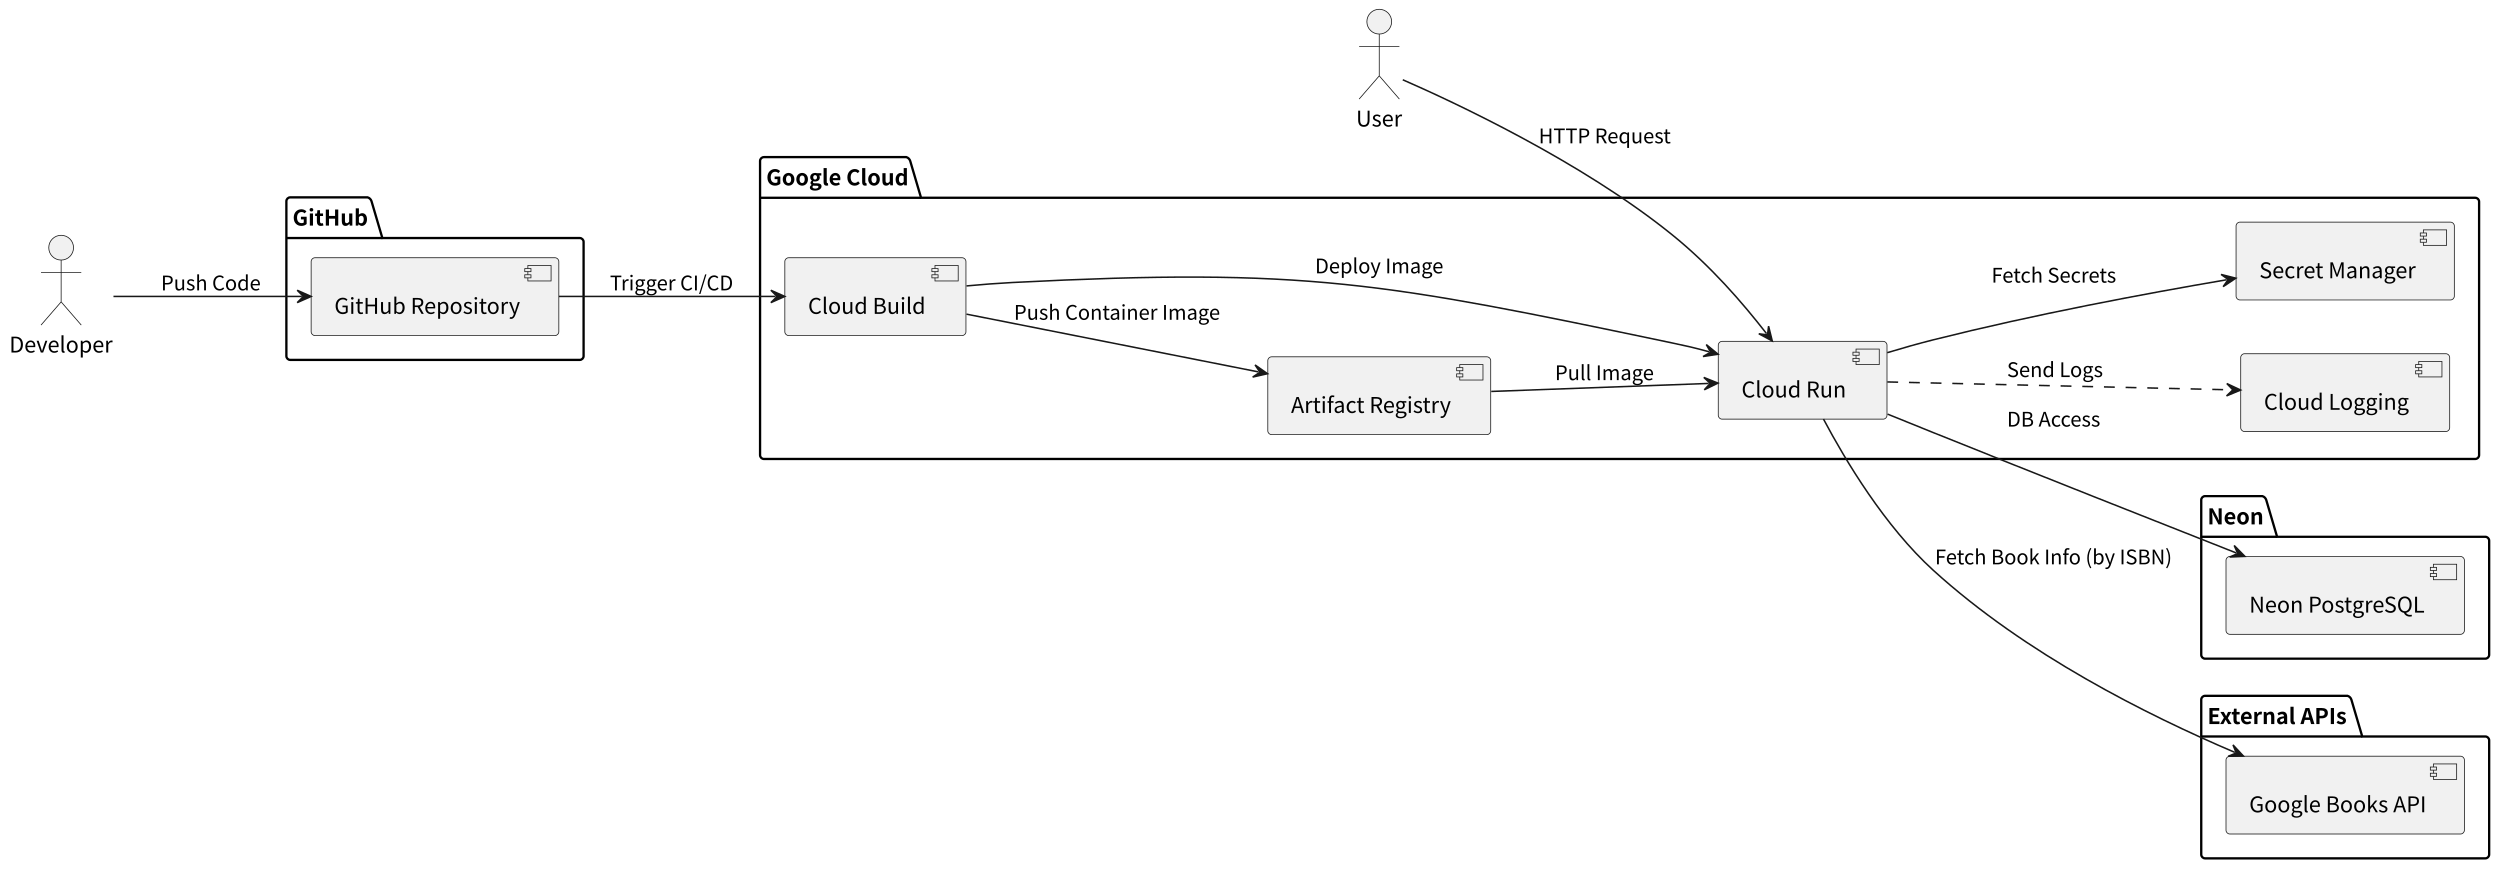
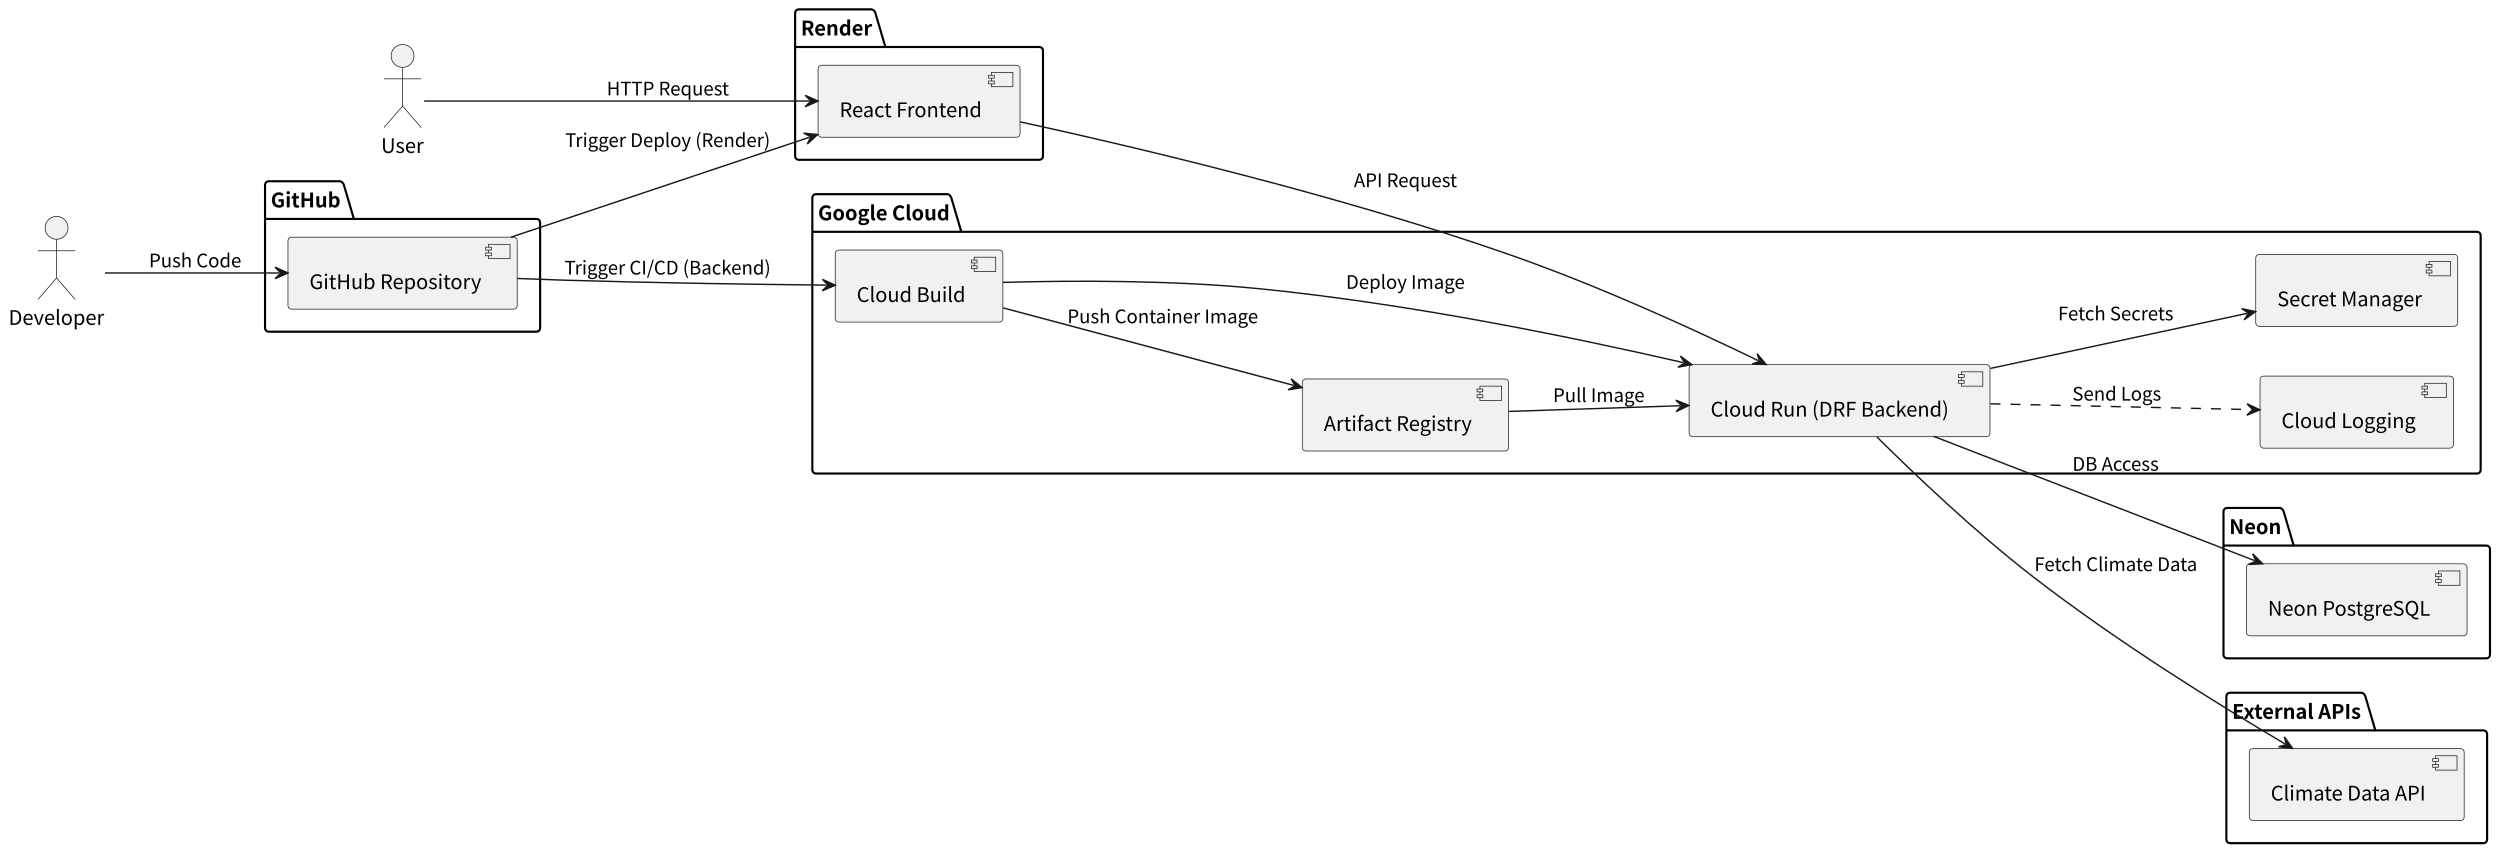
- <svg xmlns="http://www.w3.org/2000/svg" contentStyleType="text/css" height="561px" preserveAspectRatio="none" style="width:1615px;height:561px;background:#FFFFFF;" version="1.1" viewBox="0 0 1615 561" width="1615px" zoomAndPan="magnify">
+ <svg xmlns="http://www.w3.org/2000/svg" contentStyleType="text/css" height="595px" preserveAspectRatio="none" style="width:1745px;height:595px;background:#FFFFFF;" version="1.1" viewBox="0 0 1745 595" width="1745px" zoomAndPan="magnify">
  <defs />
  <g>
    <g id="cluster_GitHub">
-       <path d="M187.5,127.5 L237.5,127.5 A3.75,3.75 0 0 1 240,130 L247,153.772 L374.5,153.772 A2.5,2.5 0 0 1 377,156.272 L377,230 A2.5,2.5 0 0 1 374.5,232.5 L187.5,232.5 A2.5,2.5 0 0 1 185,230 L185,130 A2.5,2.5 0 0 1 187.5,127.5 " fill="none" style="stroke:#000000;stroke-width:1.5;" />
-       <line style="stroke:#000000;stroke-width:1.5;" x1="185" x2="247" y1="153.772" y2="153.772" />
-       <text fill="#000000" font-family="Noto Sans CJK JP" font-size="14" font-weight="bold" lengthAdjust="spacing" textLength="49" x="189" y="145.74">GitHub</text>
+       <path d="M187.5,126.532 L237.5,126.532 A3.75,3.75 0 0 1 240,129.032 L247,152.804 L374.5,152.804 A2.5,2.5 0 0 1 377,155.304 L377,229.032 A2.5,2.5 0 0 1 374.5,231.532 L187.5,231.532 A2.5,2.5 0 0 1 185,229.032 L185,129.032 A2.5,2.5 0 0 1 187.5,126.532 " fill="none" style="stroke:#000000;stroke-width:1.5;" />
+       <line style="stroke:#000000;stroke-width:1.5;" x1="185" x2="247" y1="152.804" y2="152.804" />
+       <text fill="#000000" font-family="Noto Sans CJK JP" font-size="14" font-weight="bold" lengthAdjust="spacing" textLength="49" x="189" y="144.772">GitHub</text>
+     </g>
+     <g id="cluster_Render">
+       <path d="M557.5,6.532 L608.5,6.532 A3.75,3.75 0 0 1 611,9.032 L618,32.804 L725.5,32.804 A2.5,2.5 0 0 1 728,35.304 L728,109.032 A2.5,2.5 0 0 1 725.5,111.532 L557.5,111.532 A2.5,2.5 0 0 1 555,109.032 L555,9.032 A2.5,2.5 0 0 1 557.5,6.532 " fill="none" style="stroke:#000000;stroke-width:1.5;" />
+       <line style="stroke:#000000;stroke-width:1.5;" x1="555" x2="618" y1="32.804" y2="32.804" />
+       <text fill="#000000" font-family="Noto Sans CJK JP" font-size="14" font-weight="bold" lengthAdjust="spacing" textLength="50" x="559" y="24.772">Render</text>
    </g>
    <g id="cluster_Google Cloud">
-       <path d="M493.5,101.5 L585.5,101.5 A3.75,3.75 0 0 1 588,104 L595,127.772 L1599,127.772 A2.5,2.5 0 0 1 1601.5,130.272 L1601.5,294 A2.5,2.5 0 0 1 1599,296.5 L493.5,296.5 A2.5,2.5 0 0 1 491,294 L491,104 A2.5,2.5 0 0 1 493.5,101.5 " fill="none" style="stroke:#000000;stroke-width:1.5;" />
-       <line style="stroke:#000000;stroke-width:1.5;" x1="491" x2="595" y1="127.772" y2="127.772" />
-       <text fill="#000000" font-family="Noto Sans CJK JP" font-size="14" font-weight="bold" lengthAdjust="spacing" textLength="91" x="495" y="119.74">Google Cloud</text>
+       <path d="M569.5,135.532 L661.5,135.532 A3.75,3.75 0 0 1 664,138.032 L671,161.804 L1729,161.804 A2.5,2.5 0 0 1 1731.5,164.304 L1731.5,328.032 A2.5,2.5 0 0 1 1729,330.532 L569.5,330.532 A2.5,2.5 0 0 1 567,328.032 L567,138.032 A2.5,2.5 0 0 1 569.5,135.532 " fill="none" style="stroke:#000000;stroke-width:1.5;" />
+       <line style="stroke:#000000;stroke-width:1.5;" x1="567" x2="671" y1="161.804" y2="161.804" />
+       <text fill="#000000" font-family="Noto Sans CJK JP" font-size="14" font-weight="bold" lengthAdjust="spacing" textLength="91" x="571" y="153.772">Google Cloud</text>
    </g>
    <g id="cluster_Neon">
-       <path d="M1424.5,320.5 L1461.5,320.5 A3.75,3.75 0 0 1 1464,323 L1471,346.772 L1605.5,346.772 A2.5,2.5 0 0 1 1608,349.272 L1608,423 A2.5,2.5 0 0 1 1605.5,425.5 L1424.5,425.5 A2.5,2.5 0 0 1 1422,423 L1422,323 A2.5,2.5 0 0 1 1424.5,320.5 " fill="none" style="stroke:#000000;stroke-width:1.5;" />
-       <line style="stroke:#000000;stroke-width:1.5;" x1="1422" x2="1471" y1="346.772" y2="346.772" />
-       <text fill="#000000" font-family="Noto Sans CJK JP" font-size="14" font-weight="bold" lengthAdjust="spacing" textLength="36" x="1426" y="338.74">Neon</text>
+       <path d="M1554.5,354.532 L1591.5,354.532 A3.75,3.75 0 0 1 1594,357.032 L1601,380.804 L1735.5,380.804 A2.5,2.5 0 0 1 1738,383.304 L1738,457.032 A2.5,2.5 0 0 1 1735.5,459.532 L1554.5,459.532 A2.5,2.5 0 0 1 1552,457.032 L1552,357.032 A2.5,2.5 0 0 1 1554.5,354.532 " fill="none" style="stroke:#000000;stroke-width:1.5;" />
+       <line style="stroke:#000000;stroke-width:1.5;" x1="1552" x2="1601" y1="380.804" y2="380.804" />
+       <text fill="#000000" font-family="Noto Sans CJK JP" font-size="14" font-weight="bold" lengthAdjust="spacing" textLength="36" x="1556" y="372.772">Neon</text>
    </g>
    <g id="cluster_External APIs">
-       <path d="M1424.5,449.5 L1516.5,449.5 A3.75,3.75 0 0 1 1519,452 L1526,475.772 L1605.5,475.772 A2.5,2.5 0 0 1 1608,478.272 L1608,552 A2.5,2.5 0 0 1 1605.5,554.5 L1424.5,554.5 A2.5,2.5 0 0 1 1422,552 L1422,452 A2.5,2.5 0 0 1 1424.5,449.5 " fill="none" style="stroke:#000000;stroke-width:1.5;" />
-       <line style="stroke:#000000;stroke-width:1.5;" x1="1422" x2="1526" y1="475.772" y2="475.772" />
-       <text fill="#000000" font-family="Noto Sans CJK JP" font-size="14" font-weight="bold" lengthAdjust="spacing" textLength="91" x="1426" y="467.74">External APIs</text>
+       <path d="M1556.5,483.532 L1648.5,483.532 A3.75,3.75 0 0 1 1651,486.032 L1658,509.804 L1733.5,509.804 A2.5,2.5 0 0 1 1736,512.304 L1736,586.032 A2.5,2.5 0 0 1 1733.5,588.532 L1556.5,588.532 A2.5,2.5 0 0 1 1554,586.032 L1554,486.032 A2.5,2.5 0 0 1 1556.5,483.532 " fill="none" style="stroke:#000000;stroke-width:1.5;" />
+       <line style="stroke:#000000;stroke-width:1.5;" x1="1554" x2="1658" y1="509.804" y2="509.804" />
+       <text fill="#000000" font-family="Noto Sans CJK JP" font-size="14" font-weight="bold" lengthAdjust="spacing" textLength="91" x="1558" y="501.772">External APIs</text>
    </g>
    <g id="elem_GitHubRepo">
-       <rect fill="#F1F1F1" height="50.272" rx="2.5" ry="2.5" style="stroke:#181818;stroke-width:0.5;" width="160" x="201" y="166.5" />
-       <rect fill="#F1F1F1" height="10" style="stroke:#181818;stroke-width:0.5;" width="15" x="341" y="171.5" />
-       <rect fill="#F1F1F1" height="2" style="stroke:#181818;stroke-width:0.5;" width="4" x="339" y="173.5" />
-       <rect fill="#F1F1F1" height="2" style="stroke:#181818;stroke-width:0.5;" width="4" x="339" y="177.5" />
-       <text fill="#000000" font-family="Noto Sans CJK JP" font-size="14" lengthAdjust="spacing" textLength="120" x="216" y="202.74">GitHub Repository</text>
+       <rect fill="#F1F1F1" height="50.272" rx="2.5" ry="2.5" style="stroke:#181818;stroke-width:0.5;" width="160" x="201" y="165.532" />
+       <rect fill="#F1F1F1" height="10" style="stroke:#181818;stroke-width:0.5;" width="15" x="341" y="170.532" />
+       <rect fill="#F1F1F1" height="2" style="stroke:#181818;stroke-width:0.5;" width="4" x="339" y="172.532" />
+       <rect fill="#F1F1F1" height="2" style="stroke:#181818;stroke-width:0.5;" width="4" x="339" y="176.532" />
+       <text fill="#000000" font-family="Noto Sans CJK JP" font-size="14" lengthAdjust="spacing" textLength="120" x="216" y="201.772">GitHub Repository</text>
+     </g>
+     <g id="elem_Frontend">
+       <rect fill="#F1F1F1" height="50.272" rx="2.5" ry="2.5" style="stroke:#181818;stroke-width:0.5;" width="141" x="571" y="45.532" />
+       <rect fill="#F1F1F1" height="10" style="stroke:#181818;stroke-width:0.5;" width="15" x="692" y="50.532" />
+       <rect fill="#F1F1F1" height="2" style="stroke:#181818;stroke-width:0.5;" width="4" x="690" y="52.532" />
+       <rect fill="#F1F1F1" height="2" style="stroke:#181818;stroke-width:0.5;" width="4" x="690" y="56.532" />
+       <text fill="#000000" font-family="Noto Sans CJK JP" font-size="14" lengthAdjust="spacing" textLength="101" x="586" y="81.772">React Frontend</text>
    </g>
    <g id="elem_CloudBuild">
-       <rect fill="#F1F1F1" height="50.272" rx="2.5" ry="2.5" style="stroke:#181818;stroke-width:0.5;" width="117" x="507" y="166.5" />
-       <rect fill="#F1F1F1" height="10" style="stroke:#181818;stroke-width:0.5;" width="15" x="604" y="171.5" />
-       <rect fill="#F1F1F1" height="2" style="stroke:#181818;stroke-width:0.5;" width="4" x="602" y="173.5" />
-       <rect fill="#F1F1F1" height="2" style="stroke:#181818;stroke-width:0.5;" width="4" x="602" y="177.5" />
-       <text fill="#000000" font-family="Noto Sans CJK JP" font-size="14" lengthAdjust="spacing" textLength="77" x="522" y="202.74">Cloud Build</text>
+       <rect fill="#F1F1F1" height="50.272" rx="2.5" ry="2.5" style="stroke:#181818;stroke-width:0.5;" width="117" x="583" y="174.532" />
+       <rect fill="#F1F1F1" height="10" style="stroke:#181818;stroke-width:0.5;" width="15" x="680" y="179.532" />
+       <rect fill="#F1F1F1" height="2" style="stroke:#181818;stroke-width:0.5;" width="4" x="678" y="181.532" />
+       <rect fill="#F1F1F1" height="2" style="stroke:#181818;stroke-width:0.5;" width="4" x="678" y="185.532" />
+       <text fill="#000000" font-family="Noto Sans CJK JP" font-size="14" lengthAdjust="spacing" textLength="77" x="598" y="210.772">Cloud Build</text>
    </g>
    <g id="elem_ArtifactRegistry">
-       <rect fill="#F1F1F1" height="50.272" rx="2.5" ry="2.5" style="stroke:#181818;stroke-width:0.5;" width="144" x="819" y="230.5" />
-       <rect fill="#F1F1F1" height="10" style="stroke:#181818;stroke-width:0.5;" width="15" x="943" y="235.5" />
-       <rect fill="#F1F1F1" height="2" style="stroke:#181818;stroke-width:0.5;" width="4" x="941" y="237.5" />
-       <rect fill="#F1F1F1" height="2" style="stroke:#181818;stroke-width:0.5;" width="4" x="941" y="241.5" />
-       <text fill="#000000" font-family="Noto Sans CJK JP" font-size="14" lengthAdjust="spacing" textLength="104" x="834" y="266.74">Artifact Registry</text>
+       <rect fill="#F1F1F1" height="50.272" rx="2.5" ry="2.5" style="stroke:#181818;stroke-width:0.5;" width="144" x="909" y="264.532" />
+       <rect fill="#F1F1F1" height="10" style="stroke:#181818;stroke-width:0.5;" width="15" x="1033" y="269.532" />
+       <rect fill="#F1F1F1" height="2" style="stroke:#181818;stroke-width:0.5;" width="4" x="1031" y="271.532" />
+       <rect fill="#F1F1F1" height="2" style="stroke:#181818;stroke-width:0.5;" width="4" x="1031" y="275.532" />
+       <text fill="#000000" font-family="Noto Sans CJK JP" font-size="14" lengthAdjust="spacing" textLength="104" x="924" y="300.772">Artifact Registry</text>
    </g>
    <g id="elem_CloudRun">
-       <rect fill="#F1F1F1" height="50.272" rx="2.5" ry="2.5" style="stroke:#181818;stroke-width:0.5;" width="109" x="1110" y="220.5" />
-       <rect fill="#F1F1F1" height="10" style="stroke:#181818;stroke-width:0.5;" width="15" x="1199" y="225.5" />
-       <rect fill="#F1F1F1" height="2" style="stroke:#181818;stroke-width:0.5;" width="4" x="1197" y="227.5" />
-       <rect fill="#F1F1F1" height="2" style="stroke:#181818;stroke-width:0.5;" width="4" x="1197" y="231.5" />
-       <text fill="#000000" font-family="Noto Sans CJK JP" font-size="14" lengthAdjust="spacing" textLength="69" x="1125" y="256.74">Cloud Run</text>
+       <rect fill="#F1F1F1" height="50.272" rx="2.5" ry="2.5" style="stroke:#181818;stroke-width:0.5;" width="210" x="1179" y="254.532" />
+       <rect fill="#F1F1F1" height="10" style="stroke:#181818;stroke-width:0.5;" width="15" x="1369" y="259.532" />
+       <rect fill="#F1F1F1" height="2" style="stroke:#181818;stroke-width:0.5;" width="4" x="1367" y="261.532" />
+       <rect fill="#F1F1F1" height="2" style="stroke:#181818;stroke-width:0.5;" width="4" x="1367" y="265.532" />
+       <text fill="#000000" font-family="Noto Sans CJK JP" font-size="14" lengthAdjust="spacing" textLength="170" x="1194" y="290.772">Cloud Run (DRF Backend)</text>
    </g>
    <g id="elem_Logging">
-       <rect fill="#F1F1F1" height="50.272" rx="2.5" ry="2.5" style="stroke:#181818;stroke-width:0.5;" width="135" x="1447.5" y="228.5" />
-       <rect fill="#F1F1F1" height="10" style="stroke:#181818;stroke-width:0.5;" width="15" x="1562.5" y="233.5" />
-       <rect fill="#F1F1F1" height="2" style="stroke:#181818;stroke-width:0.5;" width="4" x="1560.5" y="235.5" />
-       <rect fill="#F1F1F1" height="2" style="stroke:#181818;stroke-width:0.5;" width="4" x="1560.5" y="239.5" />
-       <text fill="#000000" font-family="Noto Sans CJK JP" font-size="14" lengthAdjust="spacing" textLength="95" x="1462.5" y="264.74">Cloud Logging</text>
+       <rect fill="#F1F1F1" height="50.272" rx="2.5" ry="2.5" style="stroke:#181818;stroke-width:0.5;" width="135" x="1577.5" y="262.532" />
+       <rect fill="#F1F1F1" height="10" style="stroke:#181818;stroke-width:0.5;" width="15" x="1692.5" y="267.532" />
+       <rect fill="#F1F1F1" height="2" style="stroke:#181818;stroke-width:0.5;" width="4" x="1690.5" y="269.532" />
+       <rect fill="#F1F1F1" height="2" style="stroke:#181818;stroke-width:0.5;" width="4" x="1690.5" y="273.532" />
+       <text fill="#000000" font-family="Noto Sans CJK JP" font-size="14" lengthAdjust="spacing" textLength="95" x="1592.5" y="298.772">Cloud Logging</text>
    </g>
    <g id="elem_SecretManager">
-       <rect fill="#F1F1F1" height="50.272" rx="2.5" ry="2.5" style="stroke:#181818;stroke-width:0.5;" width="141" x="1444.5" y="143.5" />
-       <rect fill="#F1F1F1" height="10" style="stroke:#181818;stroke-width:0.5;" width="15" x="1565.5" y="148.5" />
-       <rect fill="#F1F1F1" height="2" style="stroke:#181818;stroke-width:0.5;" width="4" x="1563.5" y="150.5" />
-       <rect fill="#F1F1F1" height="2" style="stroke:#181818;stroke-width:0.5;" width="4" x="1563.5" y="154.5" />
-       <text fill="#000000" font-family="Noto Sans CJK JP" font-size="14" lengthAdjust="spacing" textLength="101" x="1459.5" y="179.74">Secret Manager</text>
+       <rect fill="#F1F1F1" height="50.272" rx="2.5" ry="2.5" style="stroke:#181818;stroke-width:0.5;" width="141" x="1574.5" y="177.532" />
+       <rect fill="#F1F1F1" height="10" style="stroke:#181818;stroke-width:0.5;" width="15" x="1695.5" y="182.532" />
+       <rect fill="#F1F1F1" height="2" style="stroke:#181818;stroke-width:0.5;" width="4" x="1693.5" y="184.532" />
+       <rect fill="#F1F1F1" height="2" style="stroke:#181818;stroke-width:0.5;" width="4" x="1693.5" y="188.532" />
+       <text fill="#000000" font-family="Noto Sans CJK JP" font-size="14" lengthAdjust="spacing" textLength="101" x="1589.5" y="213.772">Secret Manager</text>
    </g>
    <g id="elem_NeonPostgreSQL">
-       <rect fill="#F1F1F1" height="50.272" rx="2.5" ry="2.5" style="stroke:#181818;stroke-width:0.5;" width="154" x="1438" y="359.5" />
-       <rect fill="#F1F1F1" height="10" style="stroke:#181818;stroke-width:0.5;" width="15" x="1572" y="364.5" />
-       <rect fill="#F1F1F1" height="2" style="stroke:#181818;stroke-width:0.5;" width="4" x="1570" y="366.5" />
-       <rect fill="#F1F1F1" height="2" style="stroke:#181818;stroke-width:0.5;" width="4" x="1570" y="370.5" />
-       <text fill="#000000" font-family="Noto Sans CJK JP" font-size="14" lengthAdjust="spacing" textLength="114" x="1453" y="395.74">Neon PostgreSQL</text>
+       <rect fill="#F1F1F1" height="50.272" rx="2.5" ry="2.5" style="stroke:#181818;stroke-width:0.5;" width="154" x="1568" y="393.532" />
+       <rect fill="#F1F1F1" height="10" style="stroke:#181818;stroke-width:0.5;" width="15" x="1702" y="398.532" />
+       <rect fill="#F1F1F1" height="2" style="stroke:#181818;stroke-width:0.5;" width="4" x="1700" y="400.532" />
+       <rect fill="#F1F1F1" height="2" style="stroke:#181818;stroke-width:0.5;" width="4" x="1700" y="404.532" />
+       <text fill="#000000" font-family="Noto Sans CJK JP" font-size="14" lengthAdjust="spacing" textLength="114" x="1583" y="429.772">Neon PostgreSQL</text>
    </g>
-     <g id="elem_GoogleBooksAPI">
-       <rect fill="#F1F1F1" height="50.272" rx="2.5" ry="2.5" style="stroke:#181818;stroke-width:0.5;" width="154" x="1438" y="488.5" />
-       <rect fill="#F1F1F1" height="10" style="stroke:#181818;stroke-width:0.5;" width="15" x="1572" y="493.5" />
-       <rect fill="#F1F1F1" height="2" style="stroke:#181818;stroke-width:0.5;" width="4" x="1570" y="495.5" />
-       <rect fill="#F1F1F1" height="2" style="stroke:#181818;stroke-width:0.5;" width="4" x="1570" y="499.5" />
-       <text fill="#000000" font-family="Noto Sans CJK JP" font-size="14" lengthAdjust="spacing" textLength="114" x="1453" y="524.74">Google Books API</text>
+     <g id="elem_ClimateAPI">
+       <rect fill="#F1F1F1" height="50.272" rx="2.5" ry="2.5" style="stroke:#181818;stroke-width:0.5;" width="150" x="1570" y="522.532" />
+       <rect fill="#F1F1F1" height="10" style="stroke:#181818;stroke-width:0.5;" width="15" x="1700" y="527.532" />
+       <rect fill="#F1F1F1" height="2" style="stroke:#181818;stroke-width:0.5;" width="4" x="1698" y="529.532" />
+       <rect fill="#F1F1F1" height="2" style="stroke:#181818;stroke-width:0.5;" width="4" x="1698" y="533.532" />
+       <text fill="#000000" font-family="Noto Sans CJK JP" font-size="14" lengthAdjust="spacing" textLength="110" x="1585" y="558.772">Climate Data API</text>
    </g>
    <g id="elem_User">
-       <ellipse cx="891" cy="14" fill="#F1F1F1" rx="8" ry="8" style="stroke:#181818;stroke-width:0.5;" />
-       <path d="M891,22 L891,49 M878,30 L904,30 M891,49 L878,64 M891,49 L904,64 " fill="none" style="stroke:#181818;stroke-width:0.5;" />
-       <text fill="#000000" font-family="Noto Sans CJK JP" font-size="14" lengthAdjust="spacing" textLength="30" x="876" y="81.74">User</text>
+       <ellipse cx="281" cy="39.032" fill="#F1F1F1" rx="8" ry="8" style="stroke:#181818;stroke-width:0.5;" />
+       <path d="M281,47.032 L281,74.032 M268,55.032 L294,55.032 M281,74.032 L268,89.032 M281,74.032 L294,89.032 " fill="none" style="stroke:#181818;stroke-width:0.5;" />
+       <text fill="#000000" font-family="Noto Sans CJK JP" font-size="14" lengthAdjust="spacing" textLength="30" x="266" y="106.772">User</text>
    </g>
    <g id="elem_Developer">
-       <ellipse cx="39.5" cy="160" fill="#F1F1F1" rx="8" ry="8" style="stroke:#181818;stroke-width:0.5;" />
-       <path d="M39.5,168 L39.5,195 M26.5,176 L52.5,176 M39.5,195 L26.5,210 M39.5,195 L52.5,210 " fill="none" style="stroke:#181818;stroke-width:0.5;" />
-       <text fill="#000000" font-family="Noto Sans CJK JP" font-size="14" lengthAdjust="spacing" textLength="67" x="6" y="227.74">Developer</text>
+       <ellipse cx="39.5" cy="159.032" fill="#F1F1F1" rx="8" ry="8" style="stroke:#181818;stroke-width:0.5;" />
+       <path d="M39.5,167.032 L39.5,194.032 M26.5,175.032 L52.5,175.032 M39.5,194.032 L26.5,209.032 M39.5,194.032 L52.5,209.032 " fill="none" style="stroke:#181818;stroke-width:0.5;" />
+       <text fill="#000000" font-family="Noto Sans CJK JP" font-size="14" lengthAdjust="spacing" textLength="67" x="6" y="226.772">Developer</text>
    </g>
    <g id="link_Developer_GitHubRepo">
-       <path d="M73.3,191.5 C106.03,191.5 151.57,191.5 194.99,191.5 " fill="none" id="Developer-to-GitHubRepo" style="stroke:#181818;stroke-width:1.0;" />
-       <polygon fill="#181818" points="200.99,191.5,191.99,187.5,195.99,191.5,191.99,195.5,200.99,191.5" style="stroke:#181818;stroke-width:1.0;" />
-       <text fill="#000000" font-family="Noto Sans CJK JP" font-size="13" lengthAdjust="spacing" textLength="64" x="104" y="187.58">Push Code</text>
+       <path d="M73.3,190.532 C106.03,190.532 151.57,190.532 194.99,190.532 " fill="none" id="Developer-to-GitHubRepo" style="stroke:#181818;stroke-width:1.0;" />
+       <polygon fill="#181818" points="200.99,190.532,191.99,186.532,195.99,190.532,191.99,194.532,200.99,190.532" style="stroke:#181818;stroke-width:1.0;" />
+       <text fill="#000000" font-family="Noto Sans CJK JP" font-size="13" lengthAdjust="spacing" textLength="64" x="104" y="186.612">Push Code</text>
    </g>
    <g id="link_GitHubRepo_CloudBuild">
-       <path d="M361.07,191.5 C407.42,191.5 458.95,191.5 500.98,191.5 " fill="none" id="GitHubRepo-to-CloudBuild" style="stroke:#181818;stroke-width:1.0;" />
-       <polygon fill="#181818" points="506.98,191.5,497.98,187.5,501.98,191.5,497.98,195.5,506.98,191.5" style="stroke:#181818;stroke-width:1.0;" />
-       <text fill="#000000" font-family="Noto Sans CJK JP" font-size="13" lengthAdjust="spacing" textLength="80" x="394" y="187.58">Trigger CI/CD</text>
+       <path d="M361.12,194.372 C371.83,194.812 382.68,195.212 393,195.532 C458.08,197.522 526.81,198.501 576.98,199.011 " fill="none" id="GitHubRepo-to-CloudBuild" style="stroke:#181818;stroke-width:1.0;" />
+       <polygon fill="#181818" points="582.98,199.072,574.021,194.981,577.98,199.021,573.94,202.98,582.98,199.072" style="stroke:#181818;stroke-width:1.0;" />
+       <text fill="#000000" font-family="Noto Sans CJK JP" font-size="13" lengthAdjust="spacing" textLength="144" x="394" y="191.612">Trigger CI/CD (Backend)</text>
    </g>
    <g id="link_CloudBuild_ArtifactRegistry">
-       <path d="M624.34,202.94 C678.77,213.71 754.534,228.695 812.944,240.255 " fill="none" id="CloudBuild-to-ArtifactRegistry" style="stroke:#181818;stroke-width:1.0;" />
-       <polygon fill="#181818" points="818.83,241.42,810.778,235.749,813.925,240.449,809.225,243.597,818.83,241.42" style="stroke:#181818;stroke-width:1.0;" />
-       <text fill="#000000" font-family="Noto Sans CJK JP" font-size="13" lengthAdjust="spacing" textLength="133" x="655" y="206.58">Push Container Image</text>
+       <path d="M700.13,214.902 C757.84,230.292 840.952,252.456 903.023,269.006 " fill="none" id="CloudBuild-to-ArtifactRegistry" style="stroke:#181818;stroke-width:1.0;" />
+       <polygon fill="#181818" points="908.82,270.552,901.154,264.368,903.989,269.264,899.093,272.098,908.82,270.552" style="stroke:#181818;stroke-width:1.0;" />
+       <text fill="#000000" font-family="Noto Sans CJK JP" font-size="13" lengthAdjust="spacing" textLength="133" x="745" y="225.612">Push Container Image</text>
    </g>
    <g id="link_CloudBuild_CloudRun">
-       <path d="M624.33,184.71 C634.21,183.79 644.39,182.99 654,182.5 C843.88,172.76 893.92,182.51 1080,221.5 C1089.74,223.54 1094.224,224.543 1104.104,227.253 " fill="none" id="CloudBuild-to-CloudRun" style="stroke:#181818;stroke-width:1.0;" />
-       <polygon fill="#181818" points="1109.89,228.84,1102.269,222.602,1105.068,227.517,1100.152,230.317,1109.89,228.84" style="stroke:#181818;stroke-width:1.0;" />
-       <text fill="#000000" font-family="Noto Sans CJK JP" font-size="13" lengthAdjust="spacing" textLength="83" x="849.5" y="176.58">Deploy Image</text>
+       <path d="M700.01,197.102 C747.99,195.772 818.12,195.452 879,201.532 C982.78,211.902 1093.742,234.47 1174.962,253.11 " fill="none" id="CloudBuild-to-CloudRun" style="stroke:#181818;stroke-width:1.0;" />
+       <polygon fill="#181818" points="1180.81,254.452,1172.933,248.54,1175.937,253.334,1171.143,256.337,1180.81,254.452" style="stroke:#181818;stroke-width:1.0;" />
+       <text fill="#000000" font-family="Noto Sans CJK JP" font-size="13" lengthAdjust="spacing" textLength="83" x="939.5" y="201.612">Deploy Image</text>
    </g>
    <g id="link_ArtifactRegistry_CloudRun">
-       <path d="M963.33,252.87 C1009.21,251.18 1061.864,249.24 1103.804,247.7 " fill="none" id="ArtifactRegistry-to-CloudRun" style="stroke:#181818;stroke-width:1.0;" />
-       <polygon fill="#181818" points="1109.8,247.48,1100.659,243.813,1104.803,247.663,1100.953,251.808,1109.8,247.48" style="stroke:#181818;stroke-width:1.0;" />
-       <text fill="#000000" font-family="Noto Sans CJK JP" font-size="13" lengthAdjust="spacing" textLength="64" x="1004.5" y="245.58">Pull Image</text>
+       <path d="M1053.33,287.162 C1090.8,285.922 1131.413,284.572 1172.833,283.192 " fill="none" id="ArtifactRegistry-to-CloudRun" style="stroke:#181818;stroke-width:1.0;" />
+       <polygon fill="#181818" points="1178.83,282.992,1169.702,279.294,1173.833,283.159,1169.968,287.289,1178.83,282.992" style="stroke:#181818;stroke-width:1.0;" />
+       <text fill="#000000" font-family="Noto Sans CJK JP" font-size="13" lengthAdjust="spacing" textLength="64" x="1084" y="280.612">Pull Image</text>
+     </g>
+     <g id="link_GitHubRepo_Frontend">
+       <path d="M356.72,165.522 C419.72,144.432 503.5,116.386 565.06,95.786 " fill="none" id="GitHubRepo-to-Frontend" style="stroke:#181818;stroke-width:1.0;" />
+       <polygon fill="#181818" points="570.75,93.882,560.946,92.945,566.008,95.469,563.485,100.531,570.75,93.882" style="stroke:#181818;stroke-width:1.0;" />
+       <text fill="#000000" font-family="Noto Sans CJK JP" font-size="13" lengthAdjust="spacing" textLength="143" x="394.5" y="102.612">Trigger Deploy (Render)</text>
    </g>
    <g id="link_CloudRun_SecretManager">
-       <path d="M1219.15,227.83 C1229.02,224.85 1239.28,221.94 1249,219.5 C1314.66,203.01 1384.716,189.901 1438.436,180.721 " fill="none" id="CloudRun-to-SecretManager" style="stroke:#181818;stroke-width:1.0;" />
-       <polygon fill="#181818" points="1444.35,179.71,1434.805,177.283,1439.421,180.552,1436.152,185.169,1444.35,179.71" style="stroke:#181818;stroke-width:1.0;" />
-       <text fill="#000000" font-family="Noto Sans CJK JP" font-size="13" lengthAdjust="spacing" textLength="82" x="1286.5" y="182.58">Fetch Secrets</text>
+       <path d="M1389.32,257.152 C1448.84,244.392 1515.954,230.001 1568.504,218.721 " fill="none" id="CloudRun-to-SecretManager" style="stroke:#181818;stroke-width:1.0;" />
+       <polygon fill="#181818" points="1574.37,217.462,1564.731,215.44,1569.481,218.511,1566.41,223.262,1574.37,217.462" style="stroke:#181818;stroke-width:1.0;" />
+       <text fill="#000000" font-family="Noto Sans CJK JP" font-size="13" lengthAdjust="spacing" textLength="82" x="1436.5" y="223.612">Fetch Secrets</text>
    </g>
-     <g id="link_User_CloudRun">
-       <path d="M906.19,51.53 C938.92,65.83 1021.39,104.21 1080,151.5 C1105.14,171.79 1125.433,195.297 1141.193,215.527 " fill="none" id="User-to-CloudRun" style="stroke:#181818;stroke-width:1.0;" />
-       <polygon fill="#181818" points="1144.88,220.26,1142.504,210.702,1141.807,216.316,1136.194,215.618,1144.88,220.26" style="stroke:#181818;stroke-width:1.0;" />
-       <text fill="#000000" font-family="Noto Sans CJK JP" font-size="13" lengthAdjust="spacing" textLength="85" x="994" y="92.58">HTTP Request</text>
+     <g id="link_User_Frontend">
+       <path d="M296.05,70.532 C341.1,70.532 478.04,70.532 564.99,70.532 " fill="none" id="User-to-Frontend" style="stroke:#181818;stroke-width:1.0;" />
+       <polygon fill="#181818" points="570.99,70.532,561.99,66.532,565.99,70.532,561.99,74.532,570.99,70.532" style="stroke:#181818;stroke-width:1.0;" />
+       <text fill="#000000" font-family="Noto Sans CJK JP" font-size="13" lengthAdjust="spacing" textLength="85" x="423.5" y="66.612">HTTP Request</text>
+     </g>
+     <g id="link_Frontend_CloudRun">
+       <path d="M712.16,85.062 C794.66,103.092 935.68,136.532 1053,177.532 C1116.5,199.722 1181.441,229.514 1227.401,251.804 " fill="none" id="Frontend-to-CloudRun" style="stroke:#181818;stroke-width:1.0;" />
+       <polygon fill="#181818" points="1232.8,254.422,1226.448,246.896,1228.301,252.24,1222.957,254.094,1232.8,254.422" style="stroke:#181818;stroke-width:1.0;" />
+       <text fill="#000000" font-family="Noto Sans CJK JP" font-size="13" lengthAdjust="spacing" textLength="72" x="945" y="130.612">API Request</text>
    </g>
    <g id="link_CloudRun_NeonPostgreSQL">
-       <path d="M1219.37,267.52 C1229.22,271.52 1239.41,275.65 1249,279.5 C1317.65,307.08 1390.908,336.05 1444.628,357.22 " fill="none" id="CloudRun-to-NeonPostgreSQL" style="stroke:#181818;stroke-width:1.0;" />
-       <polygon fill="#181818" points="1450.21,359.42,1443.303,352.399,1445.558,357.587,1440.37,359.842,1450.21,359.42" style="stroke:#181818;stroke-width:1.0;" />
-       <text fill="#000000" font-family="Noto Sans CJK JP" font-size="13" lengthAdjust="spacing" textLength="62" x="1296.5" y="275.58">DB Access</text>
+       <path d="M1349.6,304.542 C1414.6,329.712 1508.685,366.146 1573.725,391.326 " fill="none" id="CloudRun-to-NeonPostgreSQL" style="stroke:#181818;stroke-width:1.0;" />
+       <polygon fill="#181818" points="1579.32,393.492,1572.371,386.512,1574.657,391.687,1569.483,393.973,1579.32,393.492" style="stroke:#181818;stroke-width:1.0;" />
+       <text fill="#000000" font-family="Noto Sans CJK JP" font-size="13" lengthAdjust="spacing" textLength="62" x="1446.5" y="328.612">DB Access</text>
+     </g>
+     <g id="link_CloudRun_ClimateAPI">
+       <path d="M1310.04,304.942 C1336.13,330.822 1378.76,371.462 1419,402.532 C1478.95,448.832 1548.612,491.904 1595.062,519.303 " fill="none" id="CloudRun-to-ClimateAPI" style="stroke:#181818;stroke-width:1.0;" />
+       <polygon fill="#181818" points="1600.23,522.352,1594.511,514.334,1595.923,519.812,1590.446,521.225,1600.23,522.352" style="stroke:#181818;stroke-width:1.0;" />
+       <text fill="#000000" font-family="Noto Sans CJK JP" font-size="13" lengthAdjust="spacing" textLength="115" x="1420" y="398.612">Fetch Climate Data</text>
    </g>
    <g id="link_CloudRun_Logging">
-       <path d="M1219.19,246.73 C1280.57,248.14 1375.112,250.312 1441.432,251.833 " fill="none" id="CloudRun-to-Logging" style="stroke:#181818;stroke-width:1.0;stroke-dasharray:7.0,7.0;" />
-       <polygon fill="#181818" points="1447.43,251.97,1438.524,247.765,1442.431,251.855,1438.341,255.763,1447.43,251.97" style="stroke:#181818;stroke-width:1.0;" />
-       <text fill="#000000" font-family="Noto Sans CJK JP" font-size="13" lengthAdjust="spacing" textLength="62" x="1296.5" y="243.58">Send Logs</text>
-     </g>
-     <g id="link_CloudRun_GoogleBooksAPI">
-       <path d="M1177.96,270.71 C1192.21,297.56 1217.67,340.04 1249,368.5 C1308.58,422.63 1386.472,461.625 1443.712,486.055 " fill="none" id="CloudRun-to-GoogleBooksAPI" style="stroke:#181818;stroke-width:1.0;" />
-       <polygon fill="#181818" points="1449.23,488.41,1442.523,481.198,1444.631,486.447,1439.382,488.556,1449.23,488.41" style="stroke:#181818;stroke-width:1.0;" />
-       <text fill="#000000" font-family="Noto Sans CJK JP" font-size="13" lengthAdjust="spacing" textLength="155" x="1250" y="364.58">Fetch Book Info (by ISBN)</text>
+       <path d="M1389.32,281.852 C1449.98,283.212 1518.621,284.738 1571.371,285.918 " fill="none" id="CloudRun-to-Logging" style="stroke:#181818;stroke-width:1.0;stroke-dasharray:7.0,7.0;" />
+       <polygon fill="#181818" points="1577.37,286.052,1568.462,281.852,1572.371,285.94,1568.283,289.85,1577.37,286.052" style="stroke:#181818;stroke-width:1.0;" />
+       <text fill="#000000" font-family="Noto Sans CJK JP" font-size="13" lengthAdjust="spacing" textLength="62" x="1446.5" y="279.612">Send Logs</text>
    </g>
  </g>
</svg>
